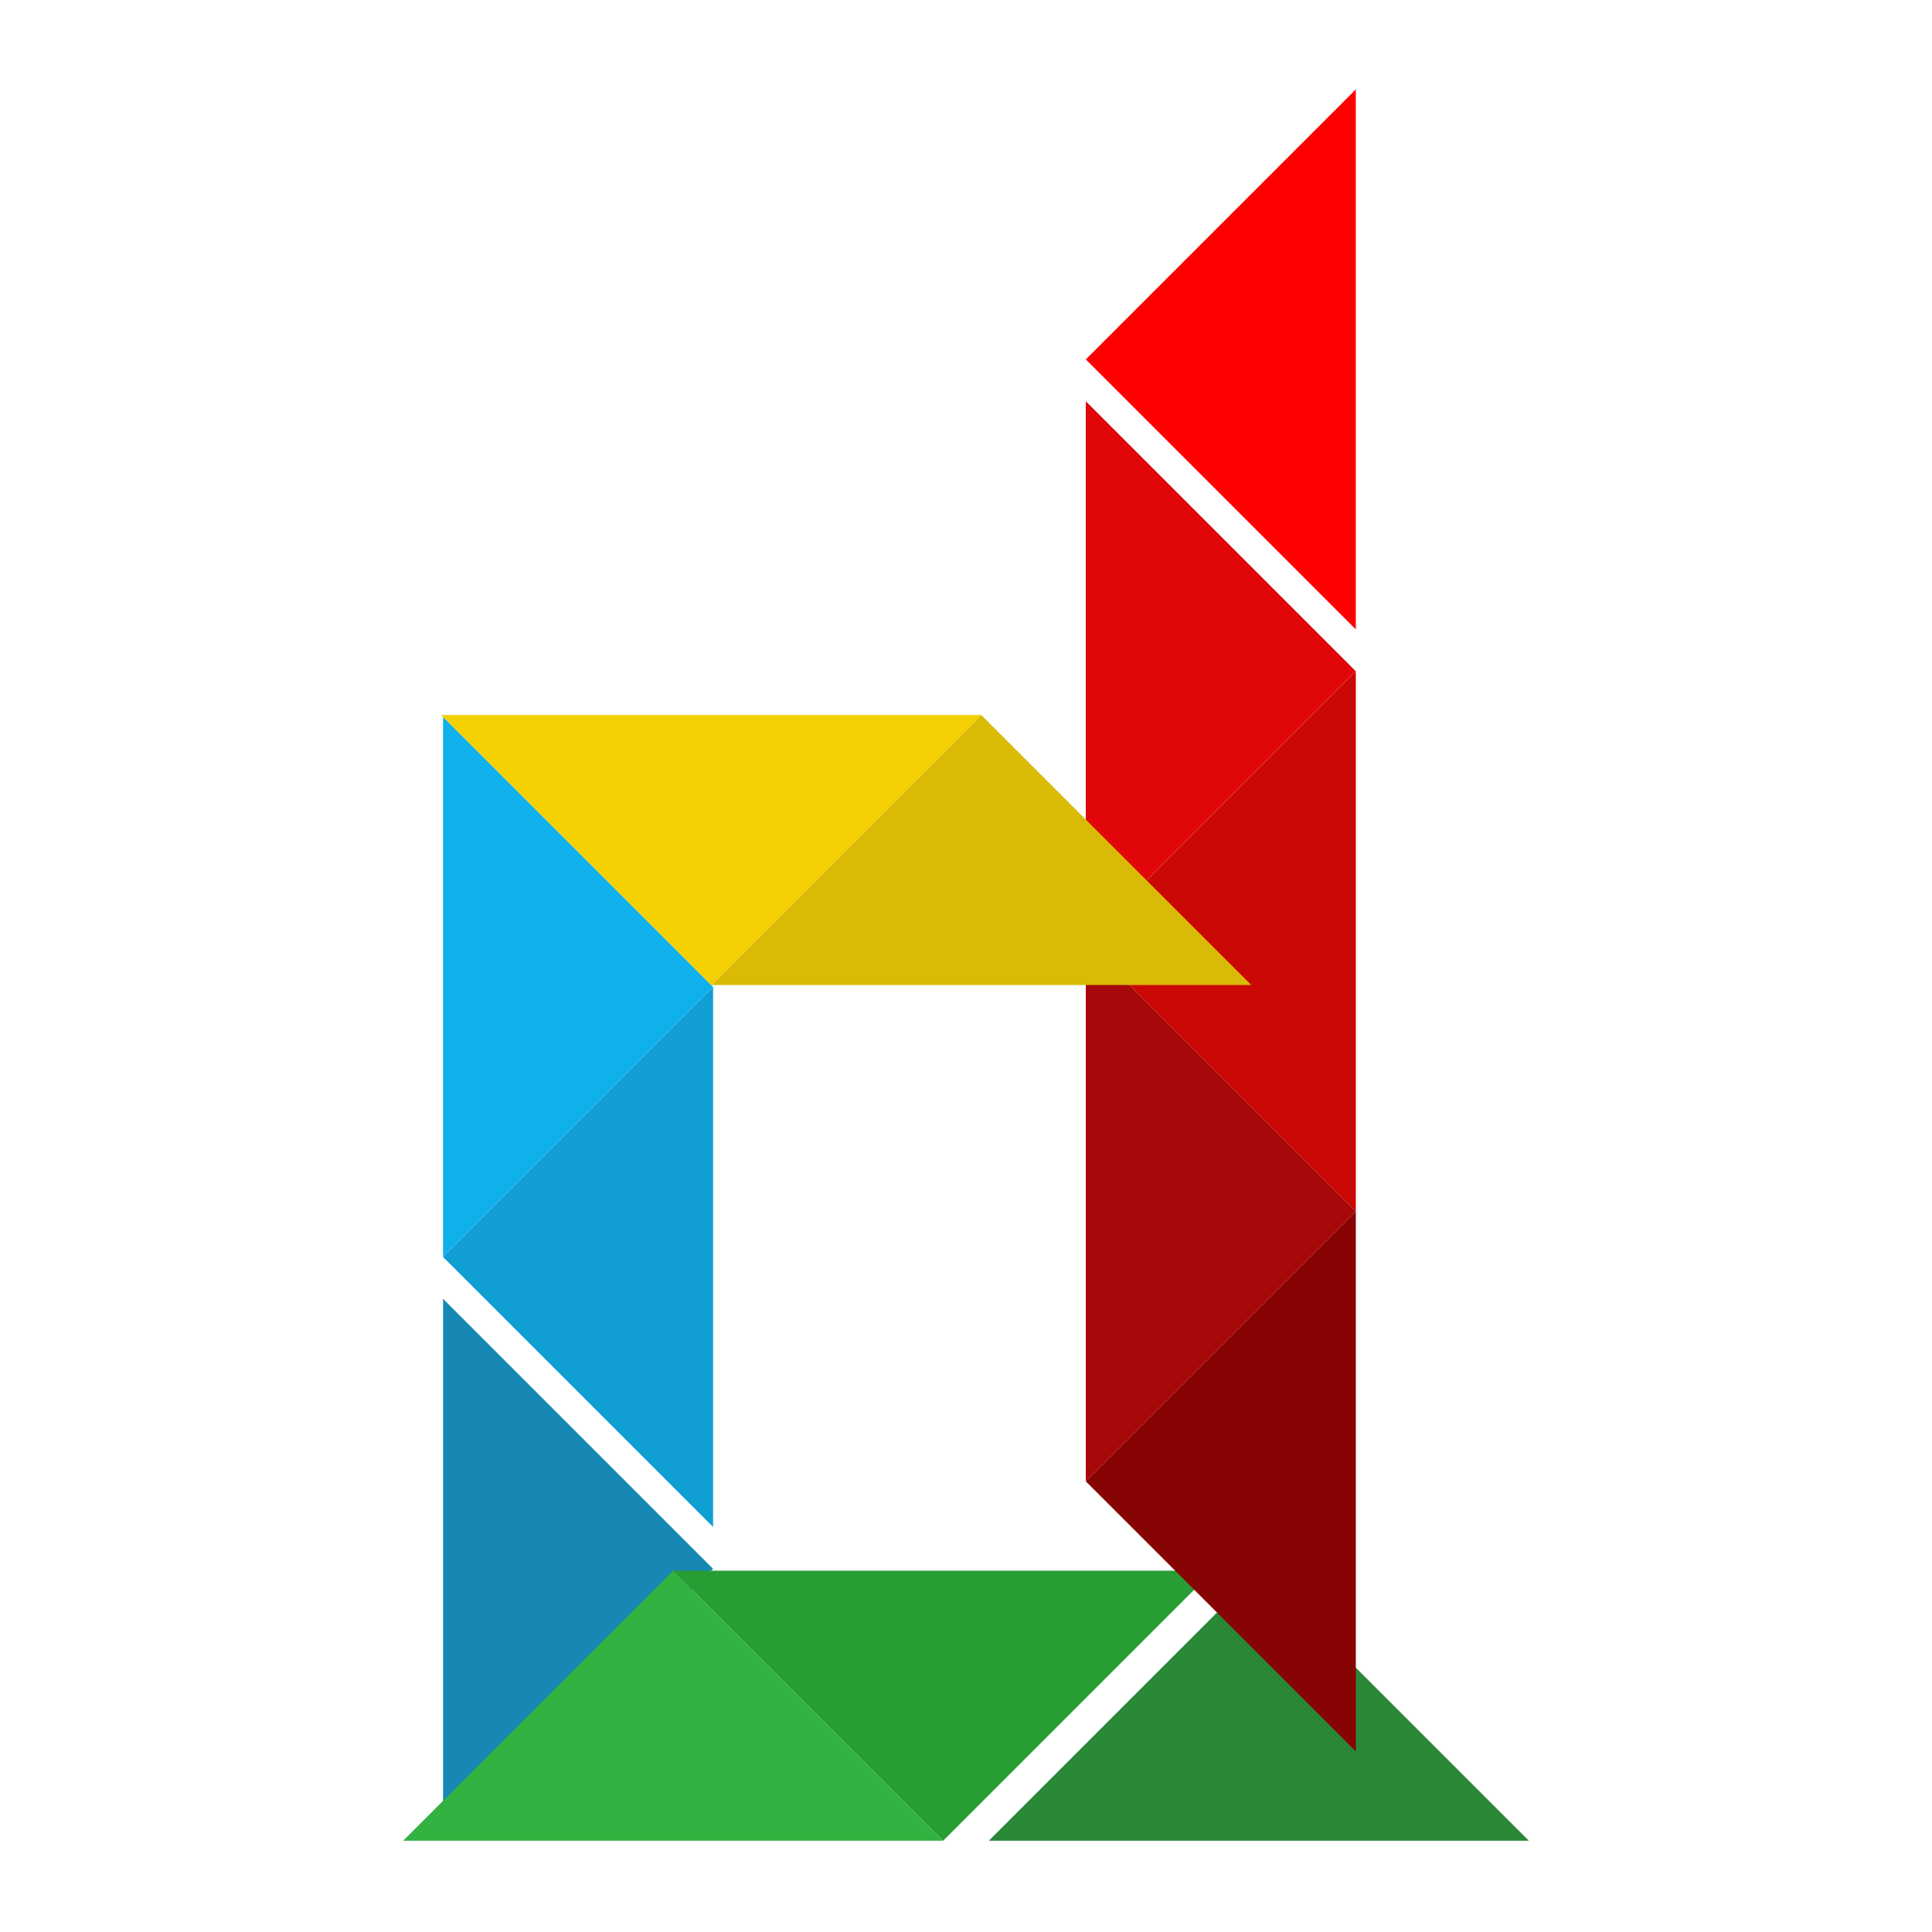
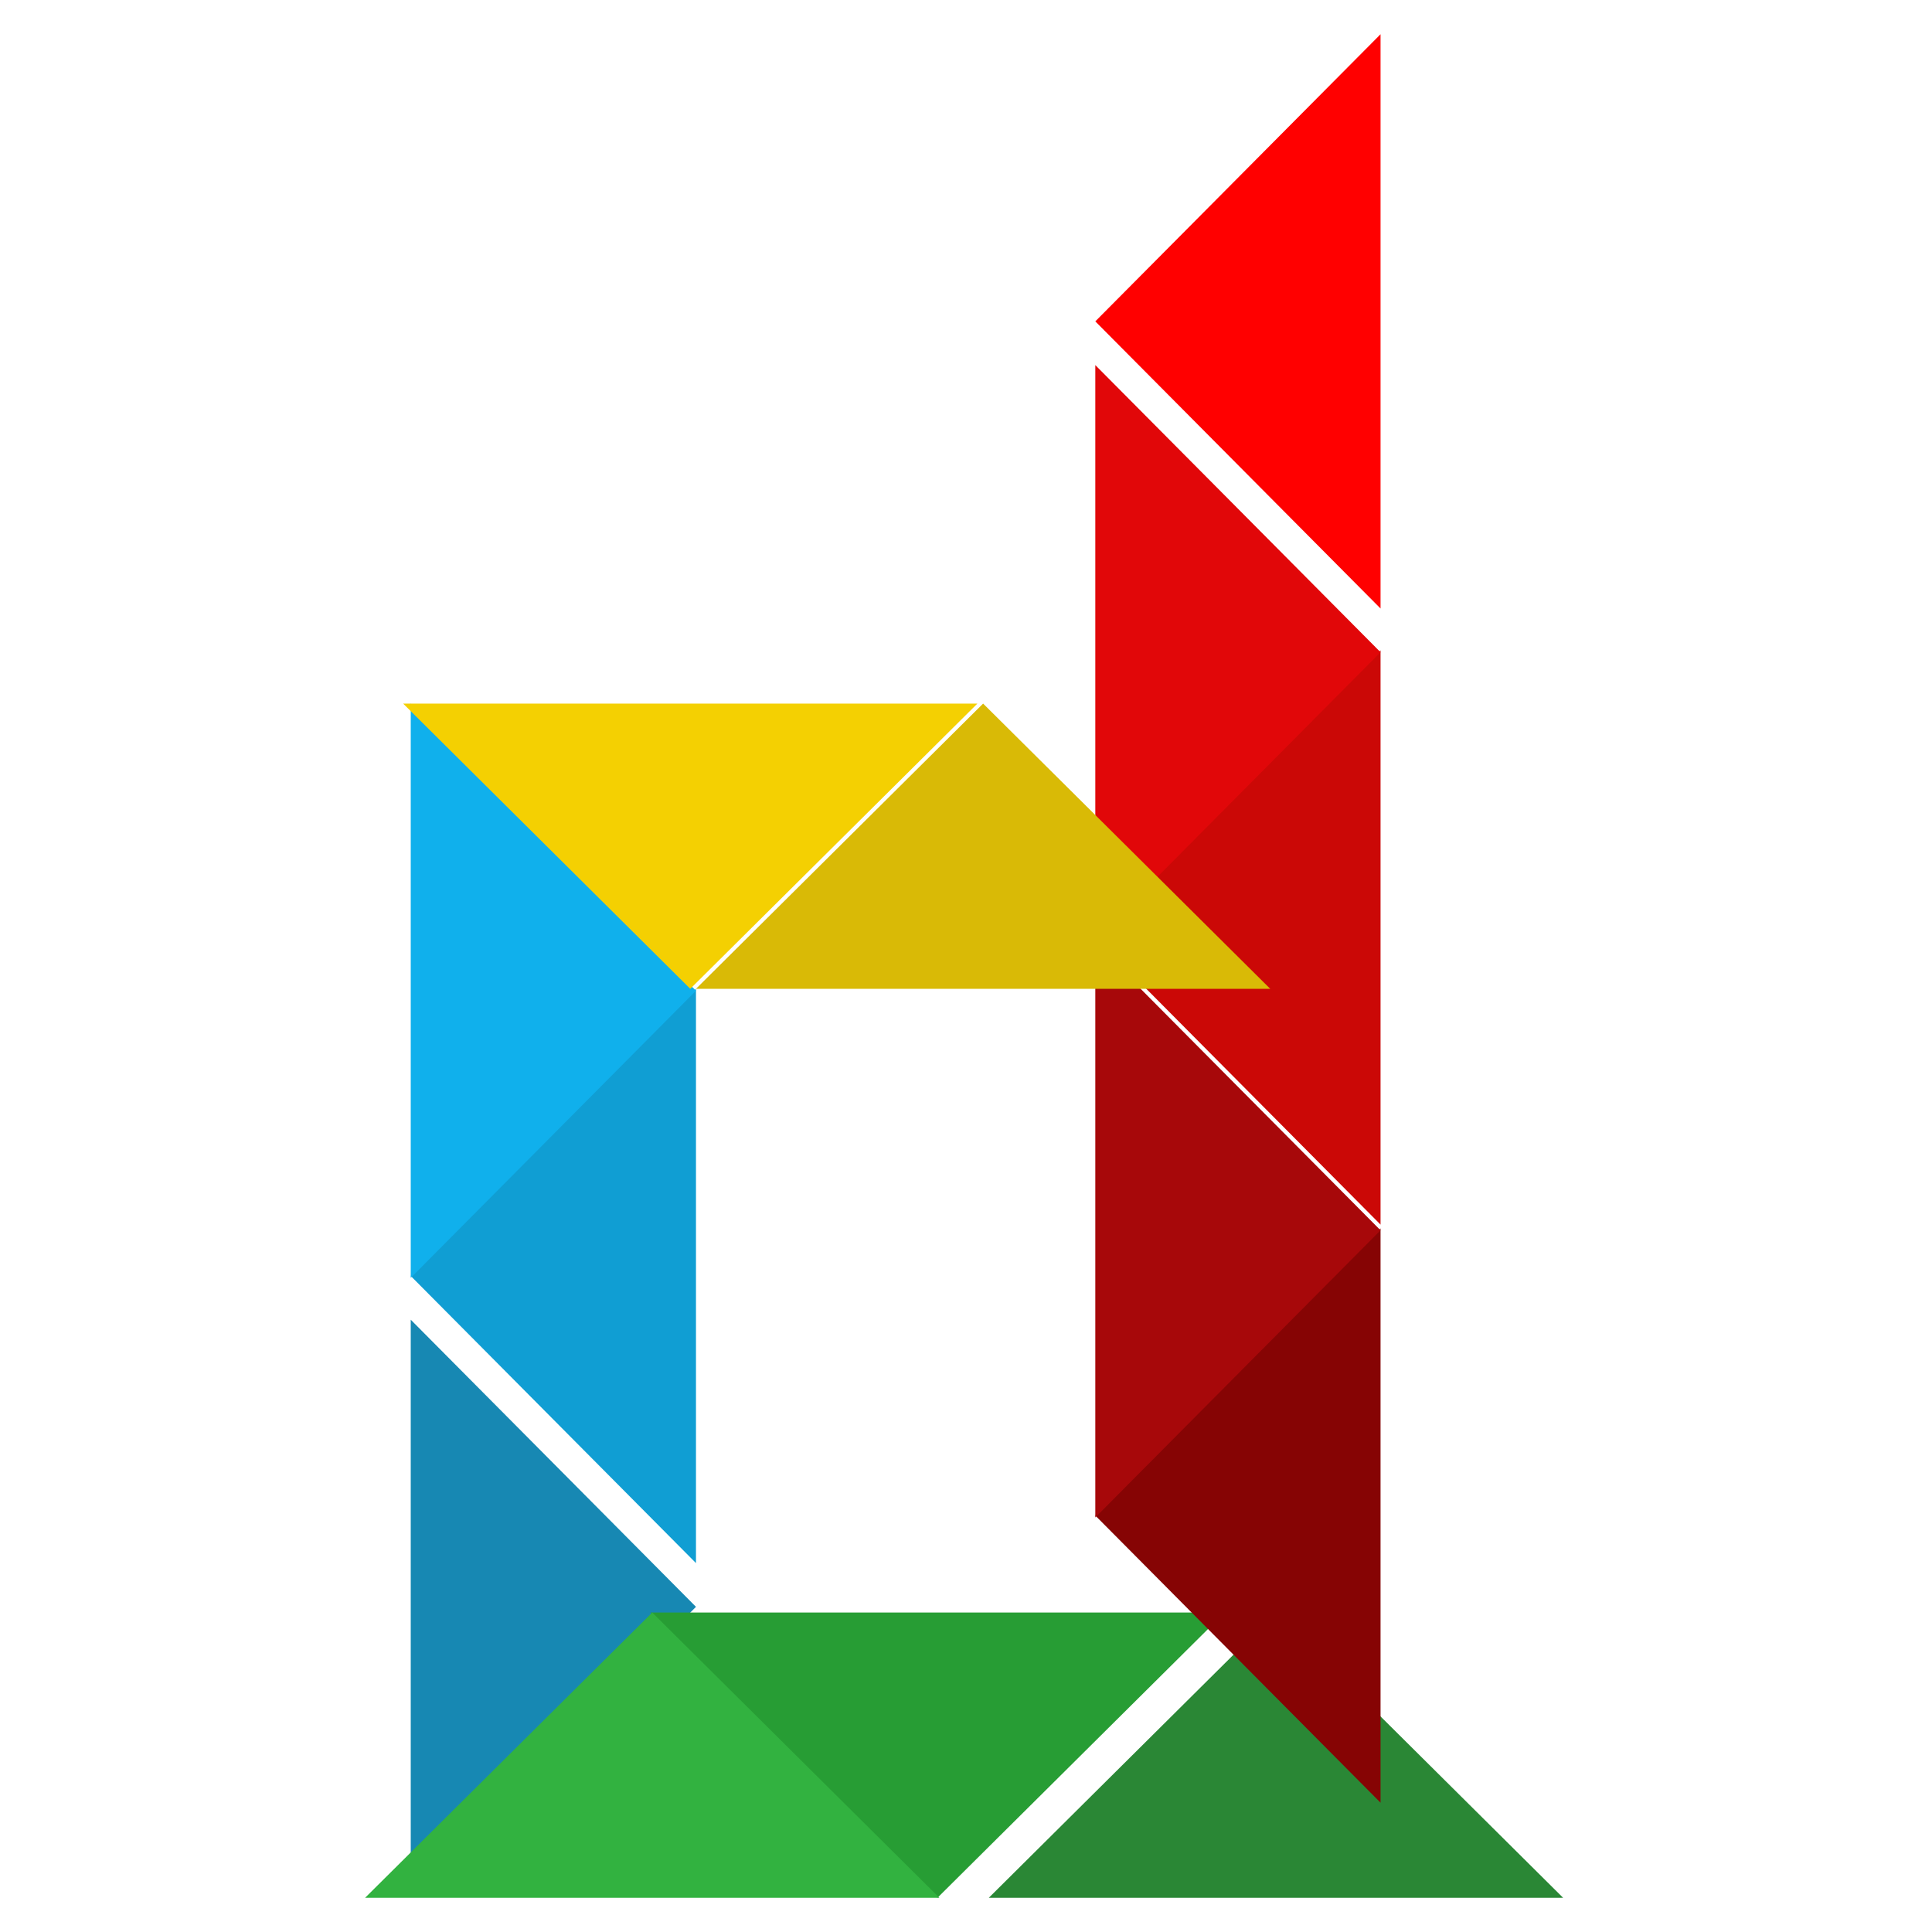
<svg xmlns="http://www.w3.org/2000/svg" width="508px" height="508px" viewBox="0 0 508 508" version="1.1">
  <g id="drash" stroke="none" stroke-width="1" fill="none" fill-rule="evenodd">
-     <g id="polygons" transform="translate(106, 23)">
-       <polygon id="Triangle" fill="#109ED3" transform="translate(46, 307.5) rotate(-90) translate(-46, -307.5) " points="46 272 117 343 -25 343" />
-       <polygon id="Triangle" fill="#10B0EC" transform="translate(46, 236.5) rotate(-270) translate(-46, -236.5) " points="46 201 117 272 -25 272" />
-       <polygon id="Triangle" fill="#1788B3" transform="translate(46, 389.5) rotate(-270) translate(-46, -389.5) " points="46 354 117 425 -25 425" />
-       <polygon id="Triangle" fill="#279D34" transform="translate(142, 425.5) rotate(-180) translate(-142, -425.5) " points="142 390 213 461 71 461" />
-       <polygon id="Triangle" fill="#32B240" points="71 390 142 461 0 461" />
-       <polygon id="Triangle" fill="#2A8735" points="225 390 296 461 154 461" />
-       <polygon id="Triangle" fill="#CB0806" transform="translate(215, 224.5) rotate(-90) translate(-215, -224.5) " points="215 189 286 260 144 260" />
-       <polygon id="Triangle" fill="#860404" transform="translate(215, 366.5) rotate(-90) translate(-215, -366.5) " points="215 331 286 402 144 402" />
-       <polygon id="Triangle" fill="#FF0000" transform="translate(215, 71.5) rotate(-90) translate(-215, -71.5) " points="215 36 286 107 144 107" />
-       <polygon id="Triangle" fill="#E10709" transform="translate(215, 153.5) rotate(-270) translate(-215, -153.5) " points="215 118 286 189 144 189" />
-       <polygon id="Triangle" fill="#A7080A" transform="translate(215, 295.5) rotate(-270) translate(-215, -295.5) " points="215 260 286 331 144 331" />
-       <polygon id="Triangle" fill="#D9BA06" points="152 165 223 236 81 236" />
-       <polygon id="Triangle" fill="#F4D002" transform="translate(81, 200.5) rotate(-180) translate(-81, -200.5) " points="81 165 152 236 10 236" />
+     <g id="polygons" transform="translate(96, 9)">
+       <polygon id="Triangle" fill="#109ED3" transform="translate(49.5, 326.5) rotate(-90) translate(-49.5, -326.5) " points="49.5 289 125 364 -26 364" />
+       <polygon id="Triangle" fill="#10B0EC" transform="translate(49.5, 251.5) rotate(-270) translate(-49.5, -251.5) " points="49.5 214 125 289 -26 289" />
+       <polygon id="Triangle" fill="#1788B3" transform="translate(49.5, 413.5) rotate(-270) translate(-49.5, -413.5) " points="49.5 376 125 451 -26 451" />
+       <polygon id="Triangle" fill="#279D34" transform="translate(150.5, 452.5) rotate(-180) translate(-150.5, -452.5) " points="150.5 415 226 490 75 490" />
+       <polygon id="Triangle" fill="#32B240" points="75.5 415 151 490 0 490" />
+       <polygon id="Triangle" fill="#2A8735" points="239.5 415 315 490 164 490" />
+       <polygon id="Triangle" fill="#CB0806" transform="translate(229.5, 237.5) rotate(-90) translate(-229.5, -237.5) " points="229.5 200 305 275 154 275" />
+       <polygon id="Triangle" fill="#860404" transform="translate(229.5, 389.5) rotate(-90) translate(-229.5, -389.5) " points="229.5 352 305 427 154 427" />
+       <polygon id="Triangle" fill="#FF0000" transform="translate(229.5, 75.5) rotate(-90) translate(-229.5, -75.5) " points="229.5 38 305 113 154 113" />
+       <polygon id="Triangle" fill="#E10709" transform="translate(229.5, 162.5) rotate(-270) translate(-229.5, -162.5) " points="229.5 125 305 200 154 200" />
+       <polygon id="Triangle" fill="#A7080A" transform="translate(229.5, 314.5) rotate(-270) translate(-229.5, -314.5) " points="229.5 277 305 352 154 352" />
+       <polygon id="Triangle" fill="#D9BA06" points="162.5 176 238 251 87 251" />
+       <polygon id="Triangle" fill="#F4D002" transform="translate(85.5, 213.5) rotate(-180) translate(-85.5, -213.5) " points="85.5 176 161 251 10 251" />
    </g>
  </g>
</svg>
